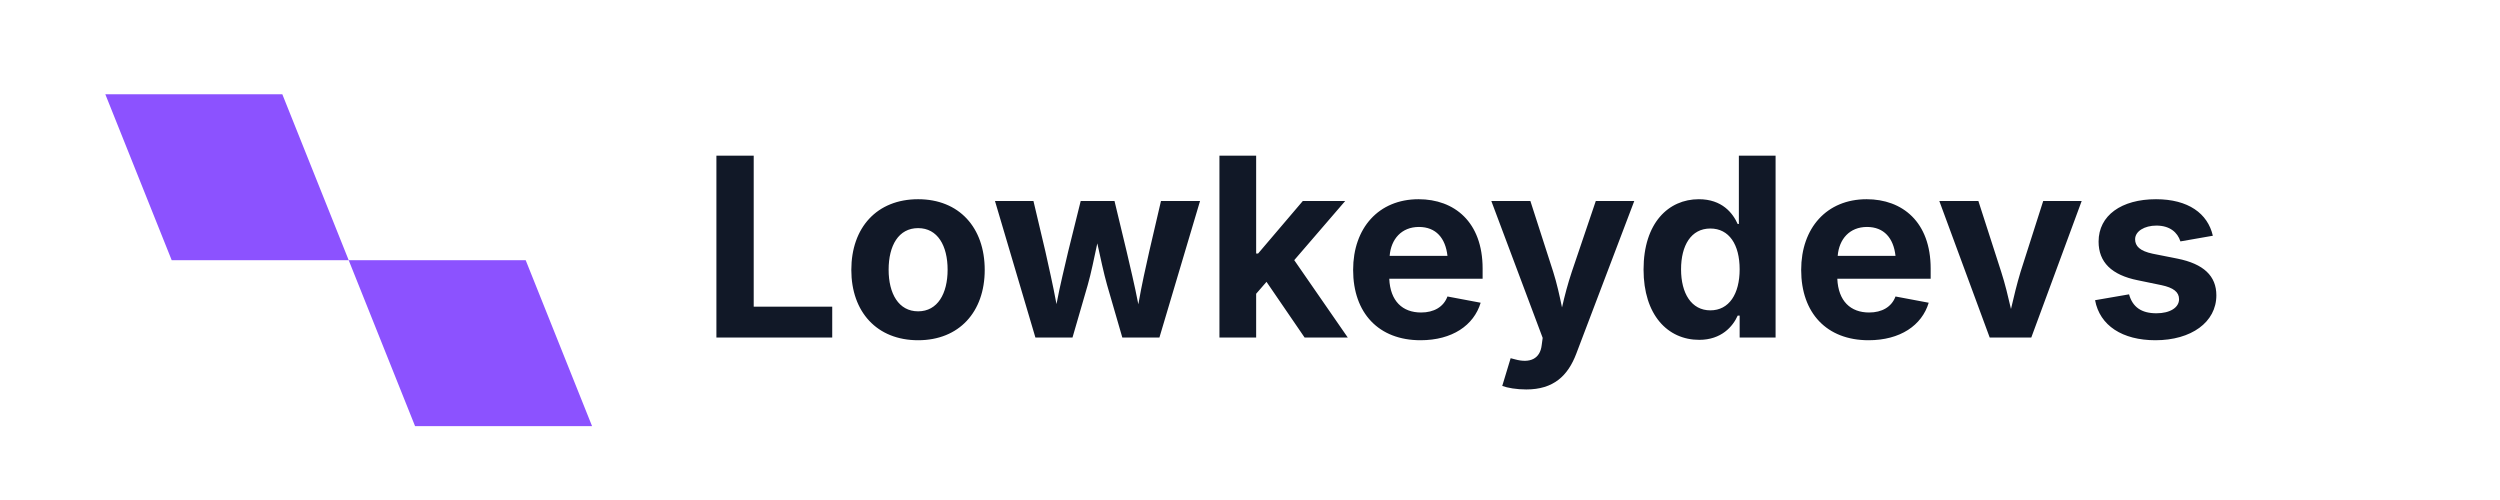
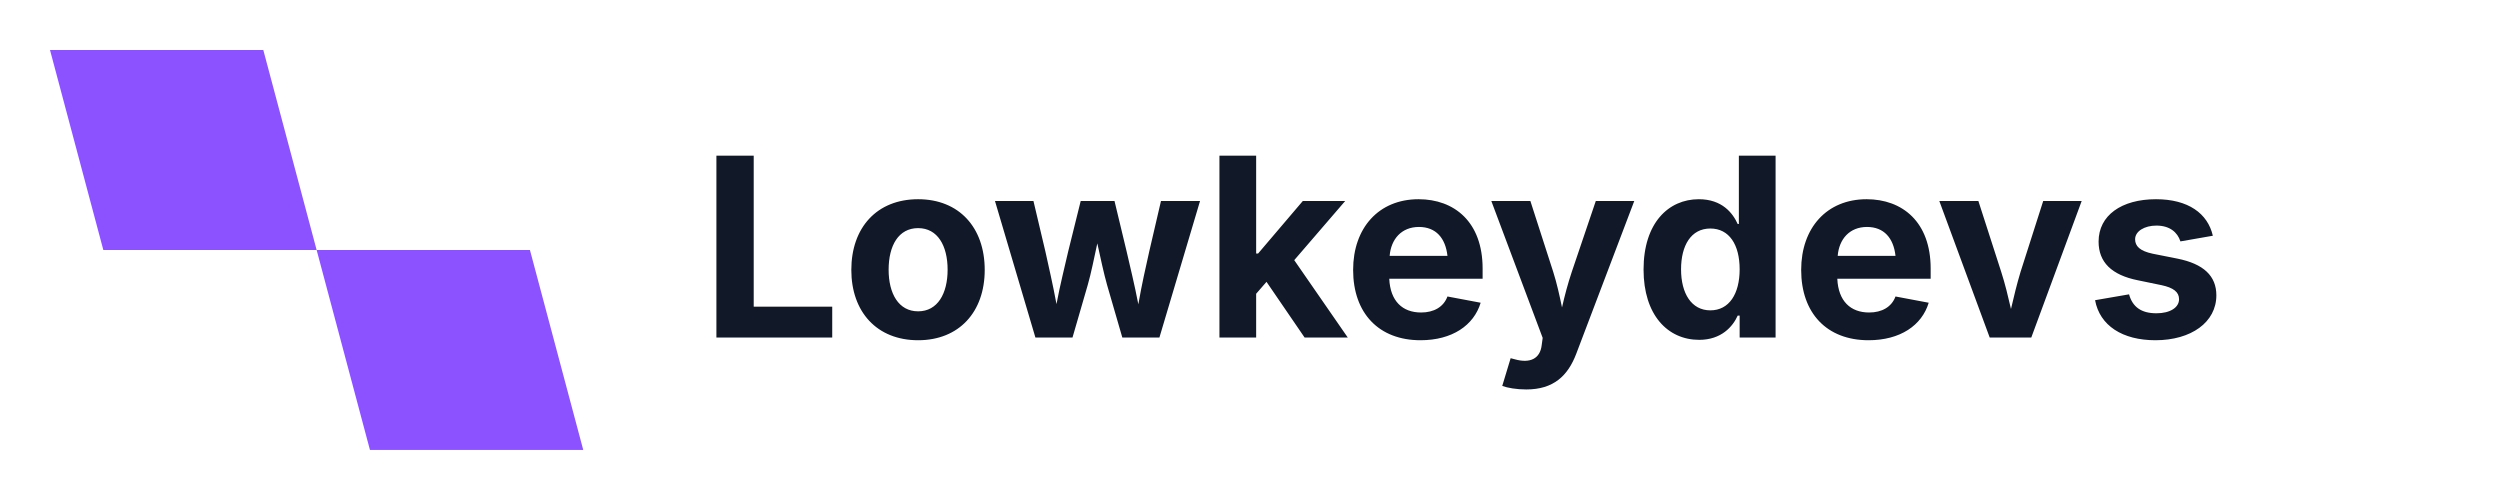
<svg xmlns="http://www.w3.org/2000/svg" viewBox="0 0 200 40" fill="none">
-   <g transform="translate(4, 4) scale(0.177)">
-     <path fill="#8C52FF" d="M25 20 L105 20 L135 95 L55 95 Z M135 95 L215 95 L245 170 L165 170 Z" />
+   <g transform="translate(4, 4) scale(0.2133)">
+     <path fill="#8C52FF" d="M0 0 L80 0 L100 75 L20 75 Z M100 75 L180 75 L200 150 L120 150 Z" />
  </g>
  <text x="56" y="27" font-family="system-ui, -apple-system, sans-serif" font-size="20" font-weight="bold" fill="#111827">Lowkeydevs</text>
</svg>
